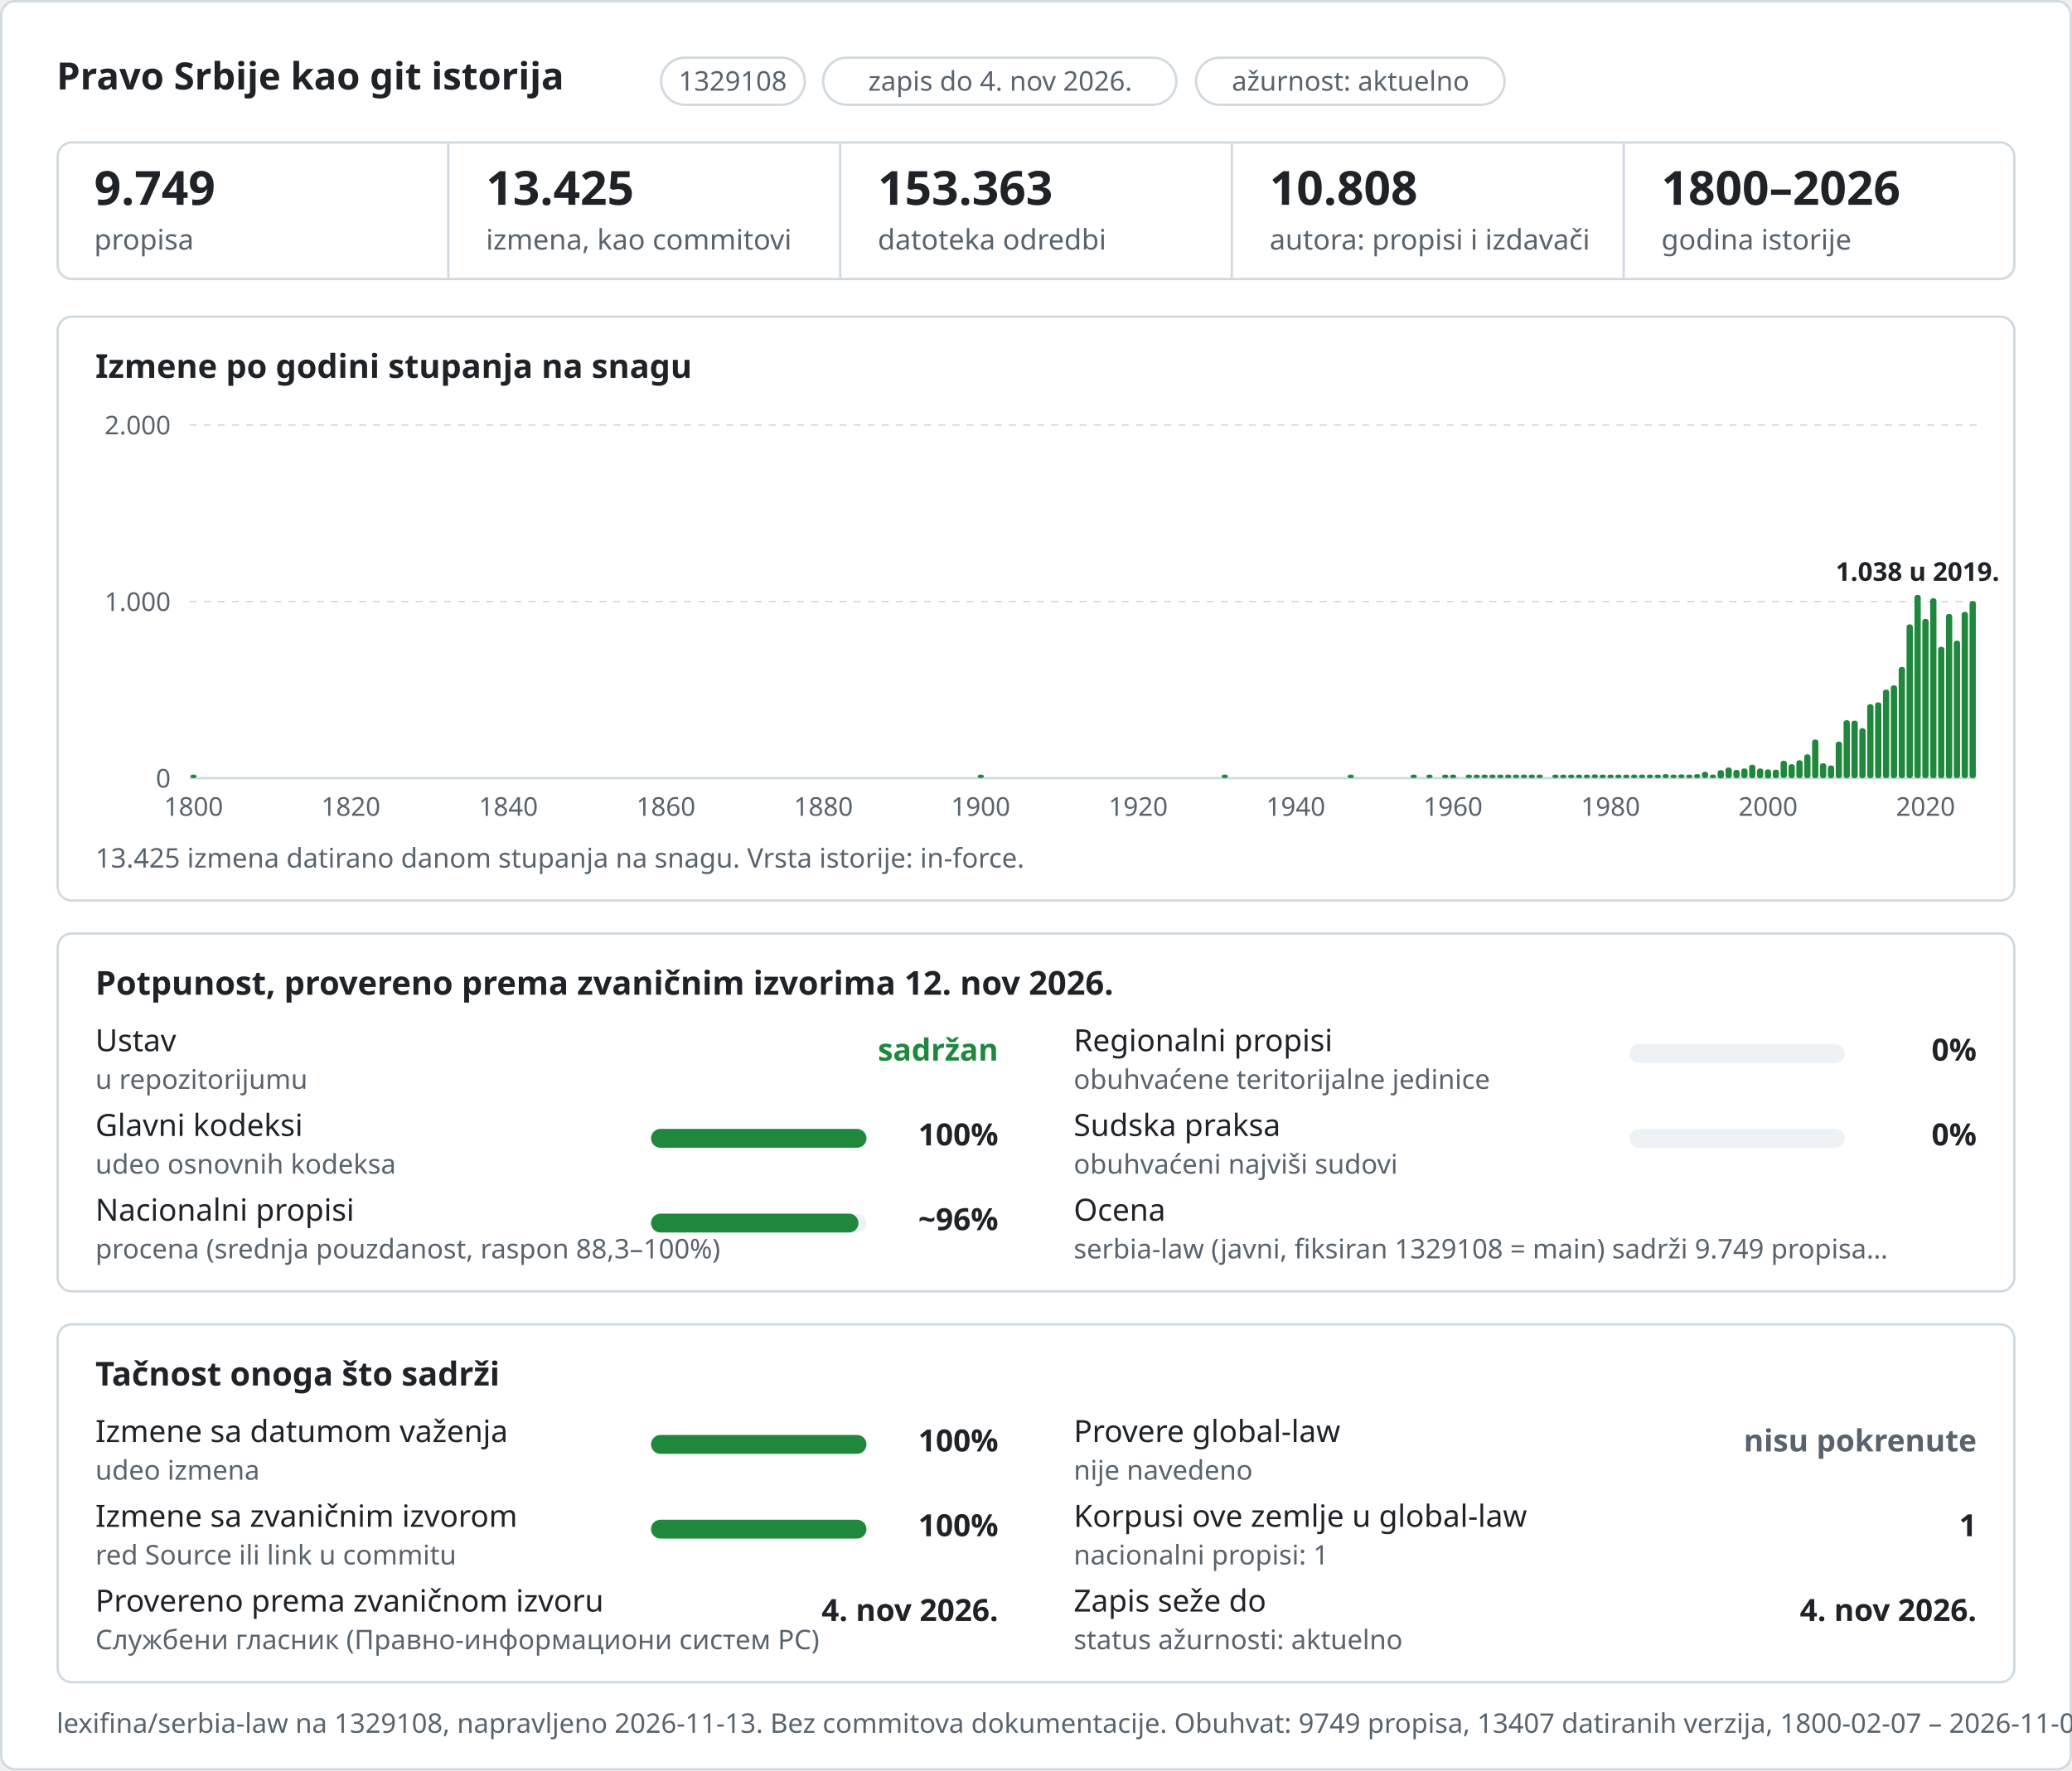
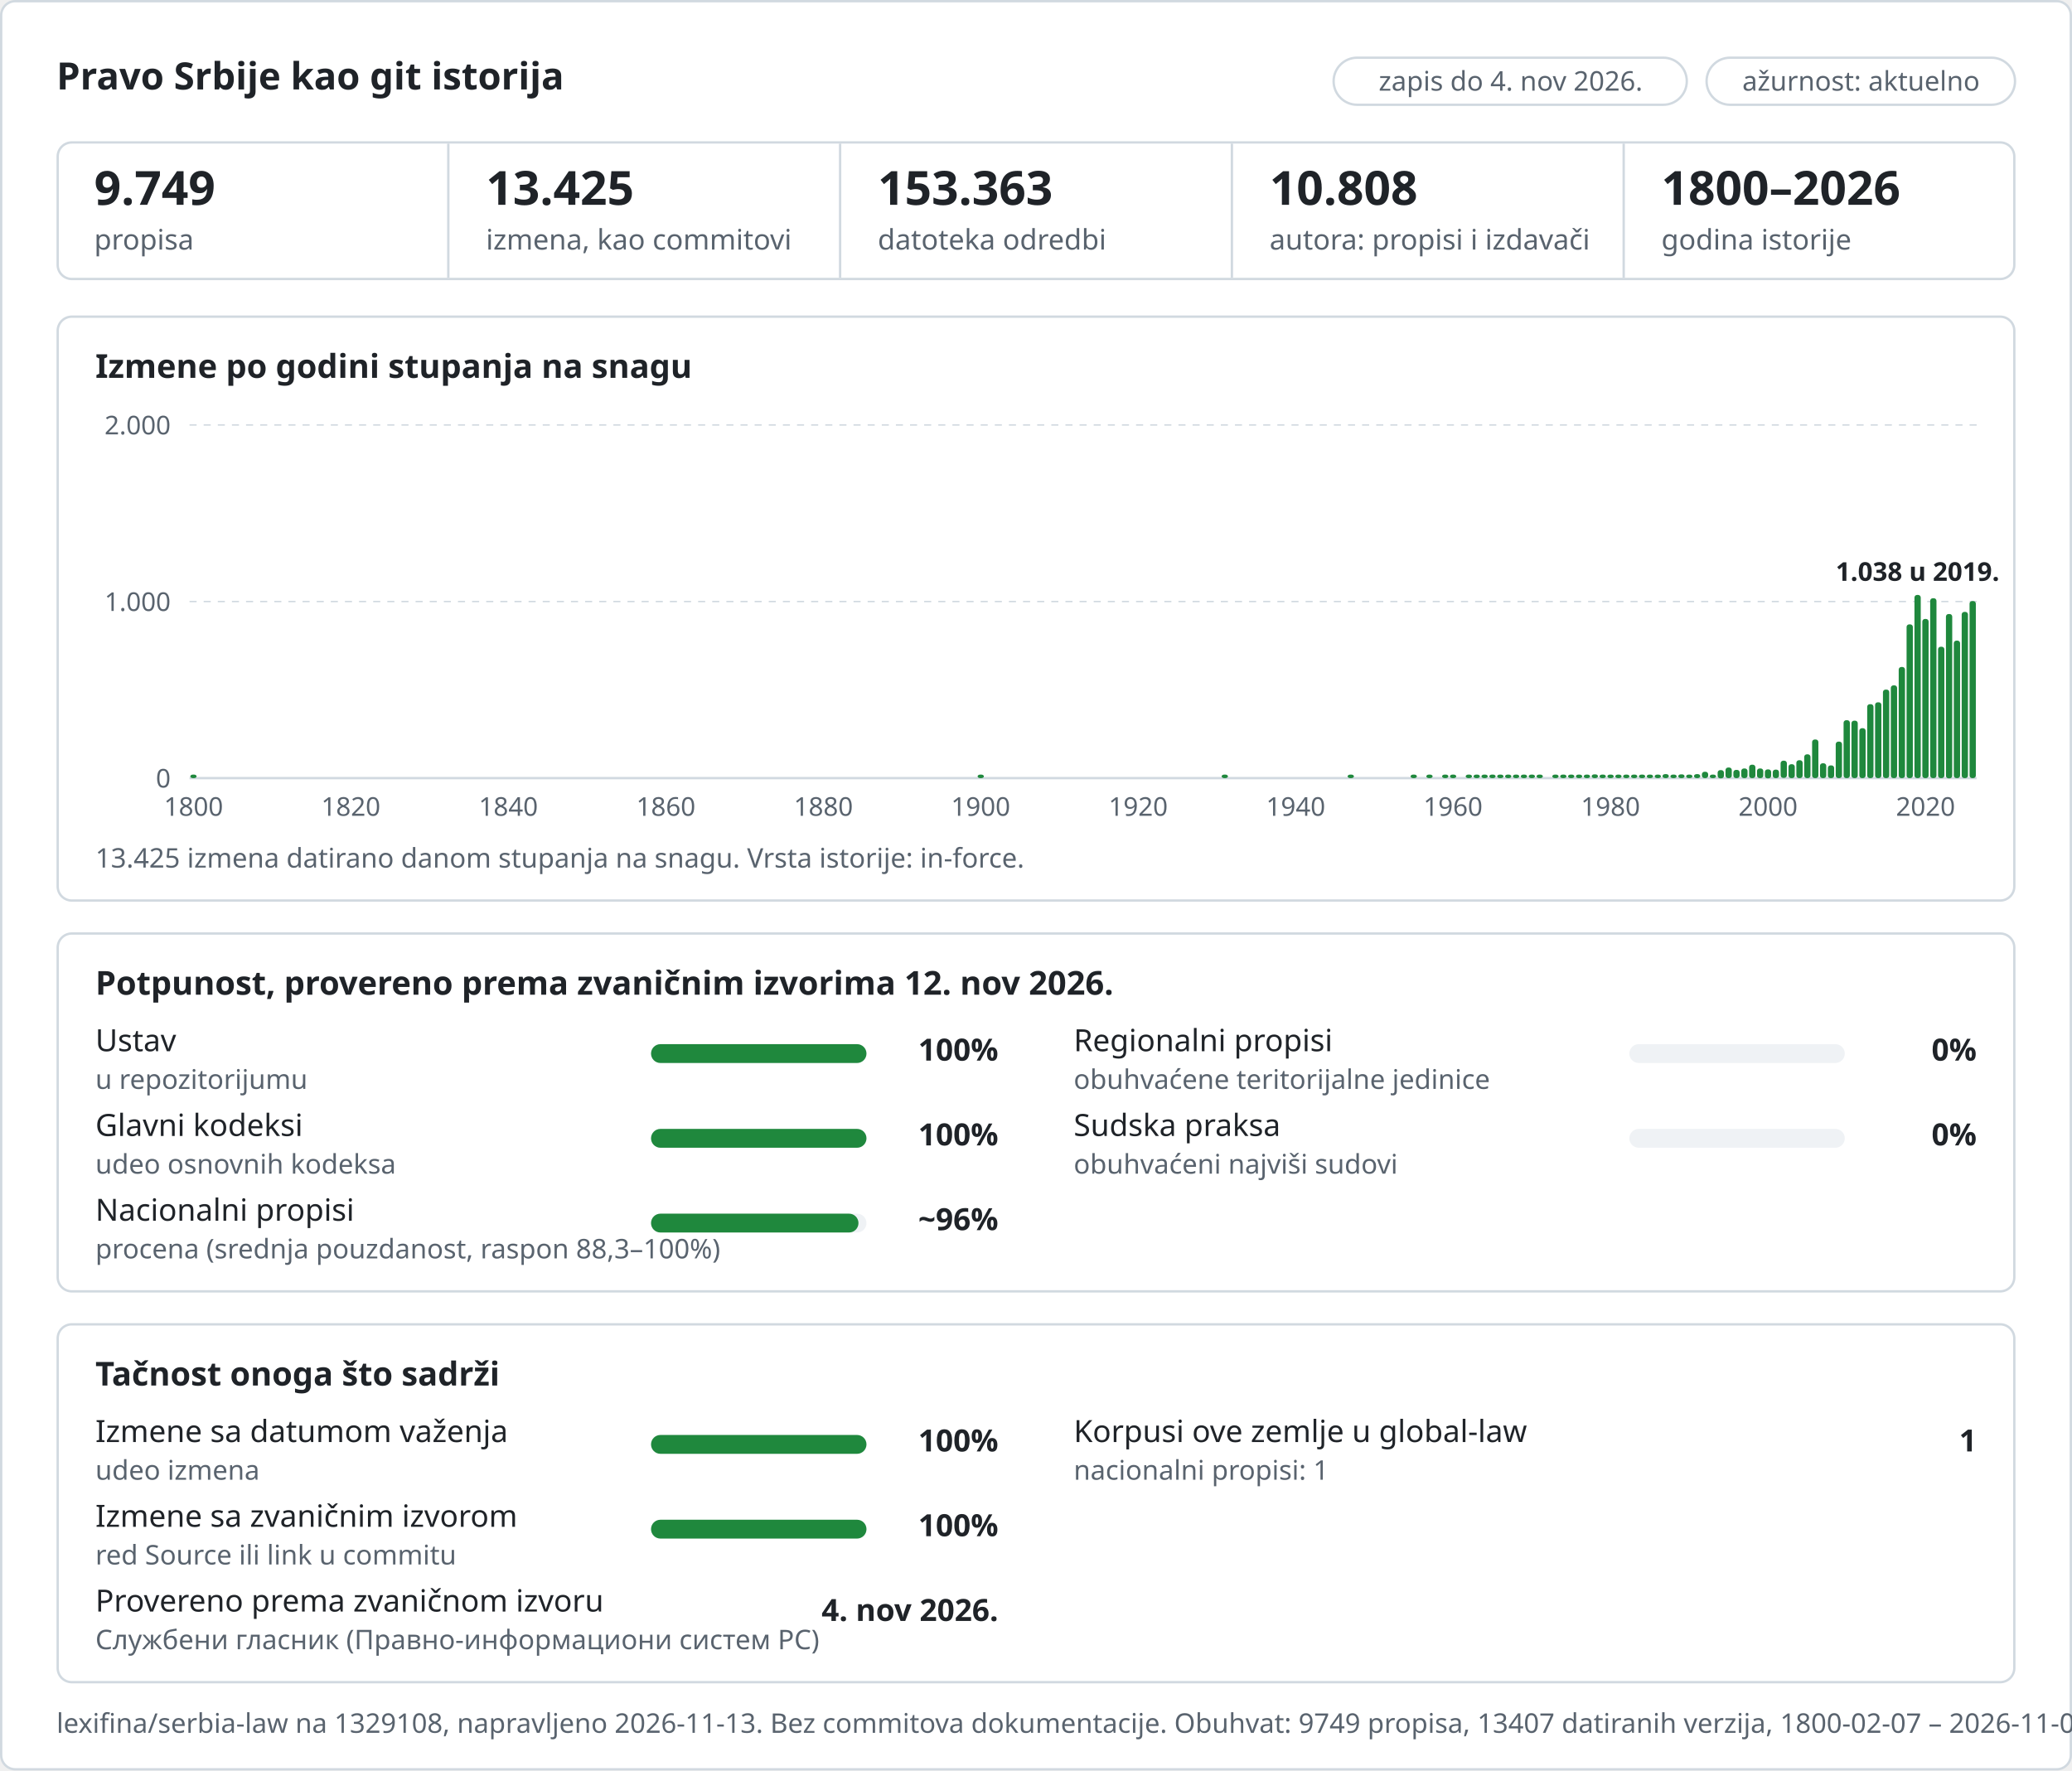
<svg xmlns="http://www.w3.org/2000/svg" width="880" height="752" viewBox="0 0 880 752" font-family="-apple-system,BlinkMacSystemFont,Segoe UI,Noto Sans,Helvetica,Arial,sans-serif">
  <rect x="0.5" y="0.5" width="879" height="751" rx="6" fill="#ffffff" stroke="#d1d9e0" />
  <text x="24" y="38" font-size="16" font-weight="600" fill="#1f2328">Pravo Srbije kao git istorija</text>
-   <rect x="280.8" y="24.5" width="61" height="20" rx="10" fill="none" stroke="#d1d9e0" />
-   <text x="311.2" y="38.5" font-size="11.5" font-weight="500" text-anchor="middle" fill="#59636e">1329108</text>
-   <rect x="349.6" y="24.5" width="150" height="20" rx="10" fill="none" stroke="#d1d9e0" />
-   <text x="424.8" y="38.5" font-size="11.5" font-weight="500" text-anchor="middle" fill="#59636e">zapis do 4. nov 2026.</text>
-   <rect x="508.0" y="24.5" width="131" height="20" rx="10" fill="none" stroke="#d1d9e0" />
-   <text x="573.6" y="38.5" font-size="11.5" font-weight="500" text-anchor="middle" fill="#59636e">ažurnost: aktuelno</text>
+   <rect x="566.4" y="24.5" width="150" height="20" rx="10" fill="none" stroke="#d1d9e0" />
+   <text x="641.6" y="38.5" font-size="11.5" font-weight="500" text-anchor="middle" fill="#59636e">zapis do 4. nov 2026.</text>
+   <rect x="724.8" y="24.5" width="131" height="20" rx="10" fill="none" stroke="#d1d9e0" />
+   <text x="790.4" y="38.5" font-size="11.5" font-weight="500" text-anchor="middle" fill="#59636e">ažurnost: aktuelno</text>
  <rect x="24.5" y="60.5" width="831" height="58" rx="6" fill="#ffffff" stroke="#d1d9e0" />
  <text x="40.0" y="87" font-size="20" font-weight="600" fill="#1f2328">9.749</text>
  <text x="40.0" y="106" font-size="12" fill="#59636e">propisa</text>
  <line x1="190.4" y1="61" x2="190.4" y2="118" stroke="#d1d9e0" />
  <text x="206.4" y="87" font-size="20" font-weight="600" fill="#1f2328">13.425</text>
  <text x="206.4" y="106" font-size="12" fill="#59636e">izmena, kao commitovi</text>
  <line x1="356.8" y1="61" x2="356.8" y2="118" stroke="#d1d9e0" />
  <text x="372.8" y="87" font-size="20" font-weight="600" fill="#1f2328">153.363</text>
  <text x="372.8" y="106" font-size="12" fill="#59636e">datoteka odredbi</text>
  <line x1="523.2" y1="61" x2="523.2" y2="118" stroke="#d1d9e0" />
  <text x="539.2" y="87" font-size="20" font-weight="600" fill="#1f2328">10.808</text>
  <text x="539.2" y="106" font-size="12" fill="#59636e">autora: propisi i izdavači</text>
  <line x1="689.6" y1="61" x2="689.6" y2="118" stroke="#d1d9e0" />
  <text x="705.6" y="87" font-size="20" font-weight="600" fill="#1f2328">1800–2026</text>
  <text x="705.6" y="106" font-size="12" fill="#59636e">godina istorije</text>
  <rect x="24.5" y="134.5" width="831" height="248" rx="6" fill="#ffffff" stroke="#d1d9e0" />
  <text x="40.5" y="160.5" font-size="14" font-weight="600" fill="#1f2328">Izmene po godini stupanja na snagu</text>
  <line x1="80.5" y1="330.5" x2="839.5" y2="330.5" stroke="#d1d9e0" stroke-width="1" />
  <text x="72.5" y="334.5" font-size="11" text-anchor="end" fill="#59636e">0</text>
  <line x1="80.5" y1="255.5" x2="839.5" y2="255.5" stroke="#d1d9e0" stroke-width="0.6" stroke-dasharray="3 3" />
  <text x="72.5" y="259.5" font-size="11" text-anchor="end" fill="#59636e">1.000</text>
  <line x1="80.5" y1="180.5" x2="839.5" y2="180.5" stroke="#d1d9e0" stroke-width="0.6" stroke-dasharray="3 3" />
  <text x="72.5" y="184.5" font-size="11" text-anchor="end" fill="#59636e">2.000</text>
  <rect x="80.83" y="329.0" width="2.67" height="1.5" rx="1.1" fill="#1f883d" />
  <text x="82.2" y="346.5" font-size="11" text-anchor="middle" fill="#59636e">1800</text>
  <text x="149.0" y="346.5" font-size="11" text-anchor="middle" fill="#59636e">1820</text>
  <text x="215.9" y="346.5" font-size="11" text-anchor="middle" fill="#59636e">1840</text>
  <text x="282.8" y="346.5" font-size="11" text-anchor="middle" fill="#59636e">1860</text>
  <text x="349.7" y="346.5" font-size="11" text-anchor="middle" fill="#59636e">1880</text>
  <rect x="415.20" y="329.0" width="2.67" height="1.5" rx="1.1" fill="#1f883d" />
  <text x="416.5" y="346.5" font-size="11" text-anchor="middle" fill="#59636e">1900</text>
  <text x="483.4" y="346.5" font-size="11" text-anchor="middle" fill="#59636e">1920</text>
  <rect x="518.85" y="329.0" width="2.67" height="1.5" rx="1.1" fill="#1f883d" />
  <text x="550.3" y="346.5" font-size="11" text-anchor="middle" fill="#59636e">1940</text>
  <rect x="572.35" y="329.0" width="2.67" height="1.5" rx="1.1" fill="#1f883d" />
  <rect x="599.09" y="329.0" width="2.67" height="1.5" rx="1.1" fill="#1f883d" />
  <rect x="605.78" y="329.0" width="2.67" height="1.5" rx="1.1" fill="#1f883d" />
  <rect x="612.47" y="329.0" width="2.67" height="1.5" rx="1.1" fill="#1f883d" />
  <rect x="615.81" y="329.0" width="2.67" height="1.5" rx="1.1" fill="#1f883d" />
  <text x="617.1" y="346.5" font-size="11" text-anchor="middle" fill="#59636e">1960</text>
  <rect x="622.50" y="329.0" width="2.67" height="1.5" rx="1.1" fill="#1f883d" />
  <rect x="625.84" y="329.0" width="2.67" height="1.5" rx="1.1" fill="#1f883d" />
  <rect x="629.19" y="329.0" width="2.67" height="1.5" rx="1.1" fill="#1f883d" />
  <rect x="632.53" y="329.0" width="2.67" height="1.5" rx="1.1" fill="#1f883d" />
  <rect x="635.87" y="329.0" width="2.67" height="1.5" rx="1.1" fill="#1f883d" />
  <rect x="639.22" y="329.0" width="2.67" height="1.5" rx="1.1" fill="#1f883d" />
  <rect x="642.56" y="329.0" width="2.67" height="1.5" rx="1.1" fill="#1f883d" />
  <rect x="645.90" y="329.0" width="2.67" height="1.5" rx="1.1" fill="#1f883d" />
  <rect x="649.25" y="329.0" width="2.67" height="1.5" rx="1.1" fill="#1f883d" />
  <rect x="652.59" y="329.0" width="2.67" height="1.5" rx="1.1" fill="#1f883d" />
  <rect x="659.28" y="329.0" width="2.67" height="1.5" rx="1.1" fill="#1f883d" />
  <rect x="662.62" y="329.0" width="2.67" height="1.5" rx="1.1" fill="#1f883d" />
  <rect x="665.97" y="329.0" width="2.67" height="1.5" rx="1.1" fill="#1f883d" />
  <rect x="669.31" y="329.0" width="2.67" height="1.5" rx="1.1" fill="#1f883d" />
  <rect x="672.65" y="329.0" width="2.67" height="1.5" rx="1.1" fill="#1f883d" />
  <rect x="676.00" y="328.9" width="2.67" height="1.6" rx="1.1" fill="#1f883d" />
  <rect x="679.34" y="329.0" width="2.67" height="1.5" rx="1.1" fill="#1f883d" />
  <rect x="682.68" y="329.0" width="2.67" height="1.5" rx="1.1" fill="#1f883d" />
  <text x="684.0" y="346.5" font-size="11" text-anchor="middle" fill="#59636e">1980</text>
  <rect x="686.03" y="329.0" width="2.67" height="1.5" rx="1.1" fill="#1f883d" />
  <rect x="689.37" y="329.0" width="2.67" height="1.5" rx="1.1" fill="#1f883d" />
  <rect x="692.72" y="329.0" width="2.67" height="1.5" rx="1.1" fill="#1f883d" />
  <rect x="696.06" y="329.0" width="2.67" height="1.5" rx="1.1" fill="#1f883d" />
  <rect x="699.40" y="329.0" width="2.67" height="1.5" rx="1.1" fill="#1f883d" />
  <rect x="702.75" y="329.0" width="2.67" height="1.5" rx="1.1" fill="#1f883d" />
  <rect x="706.09" y="328.8" width="2.67" height="1.7" rx="1.1" fill="#1f883d" />
  <rect x="709.43" y="329.0" width="2.67" height="1.5" rx="1.1" fill="#1f883d" />
  <rect x="712.78" y="328.9" width="2.67" height="1.6" rx="1.1" fill="#1f883d" />
  <rect x="716.12" y="329.0" width="2.67" height="1.5" rx="1.1" fill="#1f883d" />
  <rect x="719.46" y="328.8" width="2.67" height="1.7" rx="1.1" fill="#1f883d" />
  <rect x="722.81" y="327.8" width="2.67" height="2.7" rx="1.1" fill="#1f883d" />
  <rect x="726.15" y="329.0" width="2.67" height="1.5" rx="1.1" fill="#1f883d" />
  <rect x="729.50" y="327.1" width="2.67" height="3.5" rx="1.1" fill="#1f883d" />
  <rect x="732.84" y="326.0" width="2.67" height="4.5" rx="1.1" fill="#1f883d" />
  <rect x="736.18" y="327.0" width="2.67" height="3.5" rx="1.1" fill="#1f883d" />
  <rect x="739.53" y="326.4" width="2.67" height="4.1" rx="1.1" fill="#1f883d" />
  <rect x="742.87" y="324.8" width="2.67" height="5.7" rx="1.1" fill="#1f883d" />
  <rect x="746.21" y="326.4" width="2.67" height="4.1" rx="1.1" fill="#1f883d" />
  <rect x="749.56" y="326.8" width="2.67" height="3.8" rx="1.1" fill="#1f883d" />
  <text x="750.9" y="346.5" font-size="11" text-anchor="middle" fill="#59636e">2000</text>
  <rect x="752.90" y="326.9" width="2.67" height="3.6" rx="1.1" fill="#1f883d" />
  <rect x="756.24" y="323.1" width="2.67" height="7.3" rx="1.1" fill="#1f883d" />
  <rect x="759.59" y="324.6" width="2.67" height="5.9" rx="1.1" fill="#1f883d" />
  <rect x="762.93" y="322.9" width="2.67" height="7.6" rx="1.1" fill="#1f883d" />
  <rect x="766.27" y="320.4" width="2.67" height="10.1" rx="1.1" fill="#1f883d" />
  <rect x="769.62" y="314.1" width="2.67" height="16.4" rx="1.1" fill="#1f883d" />
  <rect x="772.96" y="324.2" width="2.67" height="6.3" rx="1.1" fill="#1f883d" />
  <rect x="776.31" y="325.1" width="2.67" height="5.4" rx="1.1" fill="#1f883d" />
  <rect x="779.65" y="315.0" width="2.67" height="15.5" rx="1.1" fill="#1f883d" />
  <rect x="782.99" y="305.9" width="2.67" height="24.6" rx="1.1" fill="#1f883d" />
  <rect x="786.34" y="306.1" width="2.67" height="24.4" rx="1.1" fill="#1f883d" />
  <rect x="789.68" y="309.3" width="2.67" height="21.2" rx="1.1" fill="#1f883d" />
  <rect x="793.02" y="299.1" width="2.67" height="31.4" rx="1.1" fill="#1f883d" />
  <rect x="796.37" y="298.3" width="2.67" height="32.2" rx="1.1" fill="#1f883d" />
  <rect x="799.71" y="292.9" width="2.67" height="37.6" rx="1.1" fill="#1f883d" />
  <rect x="803.05" y="291.1" width="2.67" height="39.4" rx="1.1" fill="#1f883d" />
  <rect x="806.40" y="283.3" width="2.67" height="47.2" rx="1.1" fill="#1f883d" />
  <rect x="809.74" y="265.2" width="2.67" height="65.3" rx="1.1" fill="#1f883d" />
  <rect x="813.09" y="252.7" width="2.67" height="77.8" rx="1.1" fill="#1f883d" />
  <text x="814.4" y="246.7" font-size="11" font-weight="600" text-anchor="middle" fill="#1f2328">1.038 u 2019.</text>
  <rect x="816.43" y="262.9" width="2.67" height="67.6" rx="1.1" fill="#1f883d" />
  <text x="817.8" y="346.5" font-size="11" text-anchor="middle" fill="#59636e">2020</text>
  <rect x="819.77" y="254.1" width="2.67" height="76.4" rx="1.1" fill="#1f883d" />
  <rect x="823.12" y="274.7" width="2.67" height="55.8" rx="1.1" fill="#1f883d" />
  <rect x="826.46" y="260.8" width="2.67" height="69.8" rx="1.1" fill="#1f883d" />
  <rect x="829.80" y="272.1" width="2.67" height="58.4" rx="1.1" fill="#1f883d" />
  <rect x="833.15" y="259.9" width="2.67" height="70.6" rx="1.1" fill="#1f883d" />
  <rect x="836.49" y="255.3" width="2.67" height="75.2" rx="1.1" fill="#1f883d" />
  <text x="40.5" y="368.5" font-size="11.5" fill="#59636e">13.425 izmena datirano danom stupanja na snagu. Vrsta istorije: in-force.</text>
  <rect x="24.5" y="396.5" width="831" height="152" rx="6" fill="#ffffff" stroke="#d1d9e0" />
  <text x="40.5" y="422.5" font-size="14" font-weight="600" fill="#1f2328">Potpunost, provereno prema zvaničnim izvorima 12. nov 2026.</text>
  <text x="40.5" y="446.5" font-size="13" fill="#1f2328">Ustav</text>
  <text x="40.5" y="462.5" font-size="11.5" fill="#59636e">u repozitorijumu</text>
-   <text x="424.0" y="450.5" font-size="13" font-weight="600" text-anchor="end" fill="#1f883d">sadržan</text>
+   <g>
+     <rect x="276.5" y="443.5" width="91.5" height="8" rx="4" fill="#eff2f5" />
+     <rect x="276.5" y="443.5" width="91.5" height="8" rx="4" fill="#1f883d" />
+   </g>
+   <text x="424.0" y="450.5" font-size="13" font-weight="600" text-anchor="end" fill="#1f2328">100%</text>
  <text x="40.5" y="482.5" font-size="13" fill="#1f2328">Glavni kodeksi</text>
  <text x="40.5" y="498.5" font-size="11.5" fill="#59636e">udeo osnovnih kodeksa</text>
  <g>
    <rect x="276.5" y="479.5" width="91.5" height="8" rx="4" fill="#eff2f5" />
    <rect x="276.5" y="479.5" width="91.5" height="8" rx="4" fill="#1f883d" />
  </g>
  <text x="424.0" y="486.5" font-size="13" font-weight="600" text-anchor="end" fill="#1f2328">100%</text>
  <text x="40.5" y="518.5" font-size="13" fill="#1f2328">Nacionalni propisi</text>
  <text x="40.5" y="534.5" font-size="11.5" fill="#59636e">procena (srednja pouzdanost, raspon 88,3–100%)</text>
  <g>
    <rect x="276.5" y="515.5" width="91.5" height="8" rx="4" fill="#eff2f5" />
    <rect x="276.5" y="515.5" width="88.1" height="8" rx="4" fill="#1f883d" />
  </g>
  <text x="424.0" y="522.5" font-size="13" font-weight="600" text-anchor="end" fill="#1f2328">~96%</text>
  <text x="456.0" y="446.5" font-size="13" fill="#1f2328">Regionalni propisi</text>
  <text x="456.0" y="462.5" font-size="11.5" fill="#59636e">obuhvaćene teritorijalne jedinice</text>
  <g>
    <rect x="692.0" y="443.5" width="91.5" height="8" rx="4" fill="#eff2f5" />
  </g>
  <text x="839.5" y="450.5" font-size="13" font-weight="600" text-anchor="end" fill="#1f2328">0%</text>
  <text x="456.0" y="482.5" font-size="13" fill="#1f2328">Sudska praksa</text>
  <text x="456.0" y="498.5" font-size="11.5" fill="#59636e">obuhvaćeni najviši sudovi</text>
  <g>
    <rect x="692.0" y="479.5" width="91.5" height="8" rx="4" fill="#eff2f5" />
  </g>
  <text x="839.5" y="486.5" font-size="13" font-weight="600" text-anchor="end" fill="#1f2328">0%</text>
-   <text x="456.0" y="518.5" font-size="13" fill="#1f2328">Ocena</text>
-   <text x="456.0" y="534.5" font-size="11.5" fill="#59636e">serbia-law (javni, fiksiran 1329108 = main) sadrži 9.749 propisa…</text>
-   <text x="839.5" y="522.5" font-size="13" font-weight="600" text-anchor="end" fill="#59636e" />
  <rect x="24.5" y="562.5" width="831" height="152" rx="6" fill="#ffffff" stroke="#d1d9e0" />
  <text x="40.5" y="588.5" font-size="14" font-weight="600" fill="#1f2328">Tačnost onoga što sadrži</text>
  <text x="40.5" y="612.5" font-size="13" fill="#1f2328">Izmene sa datumom važenja</text>
  <text x="40.5" y="628.5" font-size="11.5" fill="#59636e">udeo izmena</text>
  <g>
    <rect x="276.5" y="609.5" width="91.5" height="8" rx="4" fill="#eff2f5" />
    <rect x="276.5" y="609.5" width="91.5" height="8" rx="4" fill="#1f883d" />
  </g>
  <text x="424.0" y="616.5" font-size="13" font-weight="600" text-anchor="end" fill="#1f2328">100%</text>
  <text x="40.5" y="648.5" font-size="13" fill="#1f2328">Izmene sa zvaničnim izvorom</text>
  <text x="40.5" y="664.5" font-size="11.5" fill="#59636e">red Source ili link u commitu</text>
  <g>
    <rect x="276.5" y="645.5" width="91.5" height="8" rx="4" fill="#eff2f5" />
    <rect x="276.5" y="645.5" width="91.5" height="8" rx="4" fill="#1f883d" />
  </g>
  <text x="424.0" y="652.5" font-size="13" font-weight="600" text-anchor="end" fill="#1f2328">100%</text>
  <text x="40.5" y="684.5" font-size="13" fill="#1f2328">Provereno prema zvaničnom izvoru</text>
  <text x="40.5" y="700.5" font-size="11.5" fill="#59636e">Службени гласник (Правно-информациони систем РС)</text>
  <text x="424.0" y="688.5" font-size="13" font-weight="600" text-anchor="end" fill="#1f2328">4. nov 2026.</text>
-   <text x="456.0" y="612.5" font-size="13" fill="#1f2328">Provere global-law</text>
-   <text x="456.0" y="628.5" font-size="11.5" fill="#59636e">nije navedeno</text>
-   <text x="839.5" y="616.5" font-size="13" font-weight="600" text-anchor="end" fill="#59636e">nisu pokrenute</text>
-   <text x="456.0" y="648.5" font-size="13" fill="#1f2328">Korpusi ove zemlje u global-law</text>
-   <text x="456.0" y="664.5" font-size="11.5" fill="#59636e">nacionalni propisi: 1</text>
-   <text x="839.5" y="652.5" font-size="13" font-weight="600" text-anchor="end" fill="#1f2328">1</text>
-   <text x="456.0" y="684.5" font-size="13" fill="#1f2328">Zapis seže do</text>
-   <text x="456.0" y="700.5" font-size="11.5" fill="#59636e">status ažurnosti: aktuelno</text>
-   <text x="839.5" y="688.5" font-size="13" font-weight="600" text-anchor="end" fill="#1f2328">4. nov 2026.</text>
+   <text x="456.0" y="612.5" font-size="13" fill="#1f2328">Korpusi ove zemlje u global-law</text>
+   <text x="456.0" y="628.5" font-size="11.5" fill="#59636e">nacionalni propisi: 1</text>
+   <text x="839.5" y="616.5" font-size="13" font-weight="600" text-anchor="end" fill="#1f2328">1</text>
  <text x="24" y="736" font-size="11.5" fill="#59636e">lexifina/serbia-law na 1329108, napravljeno 2026-11-13. Bez commitova dokumentacije. Obuhvat: 9749 propisa, 13407 datiranih verzija, 1800-02-07 – 2026-11-01</text>
</svg>
